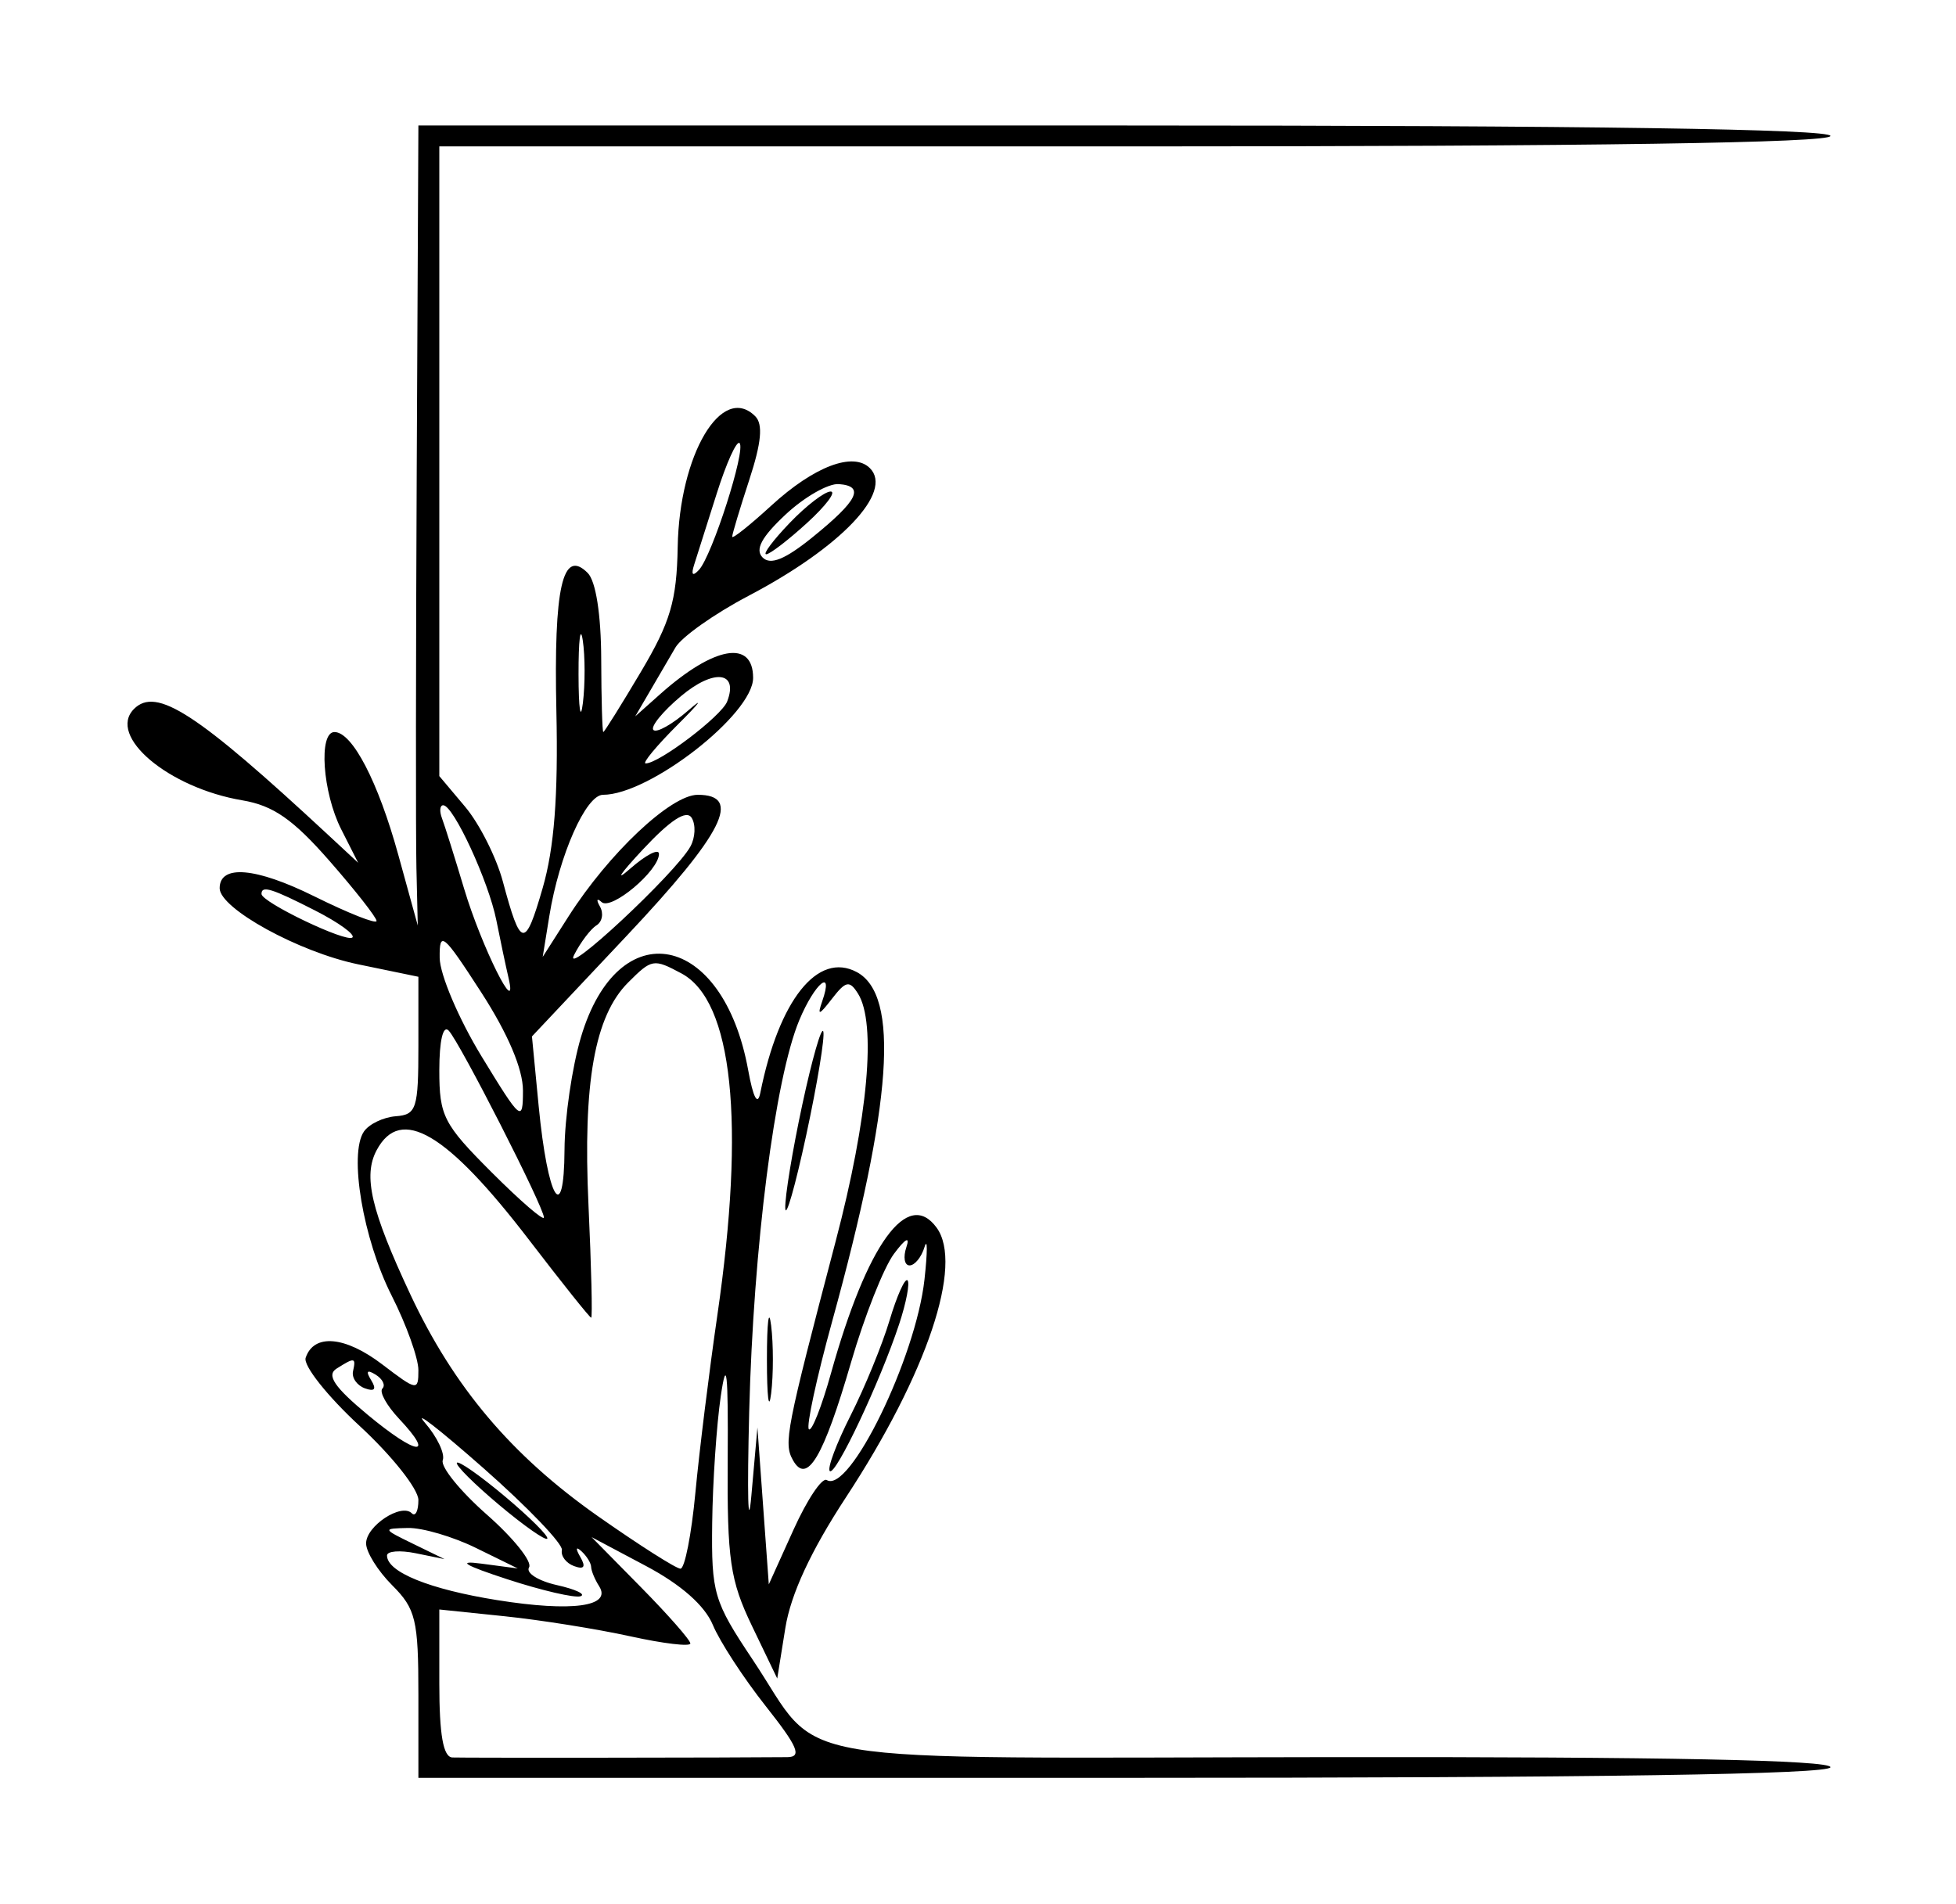
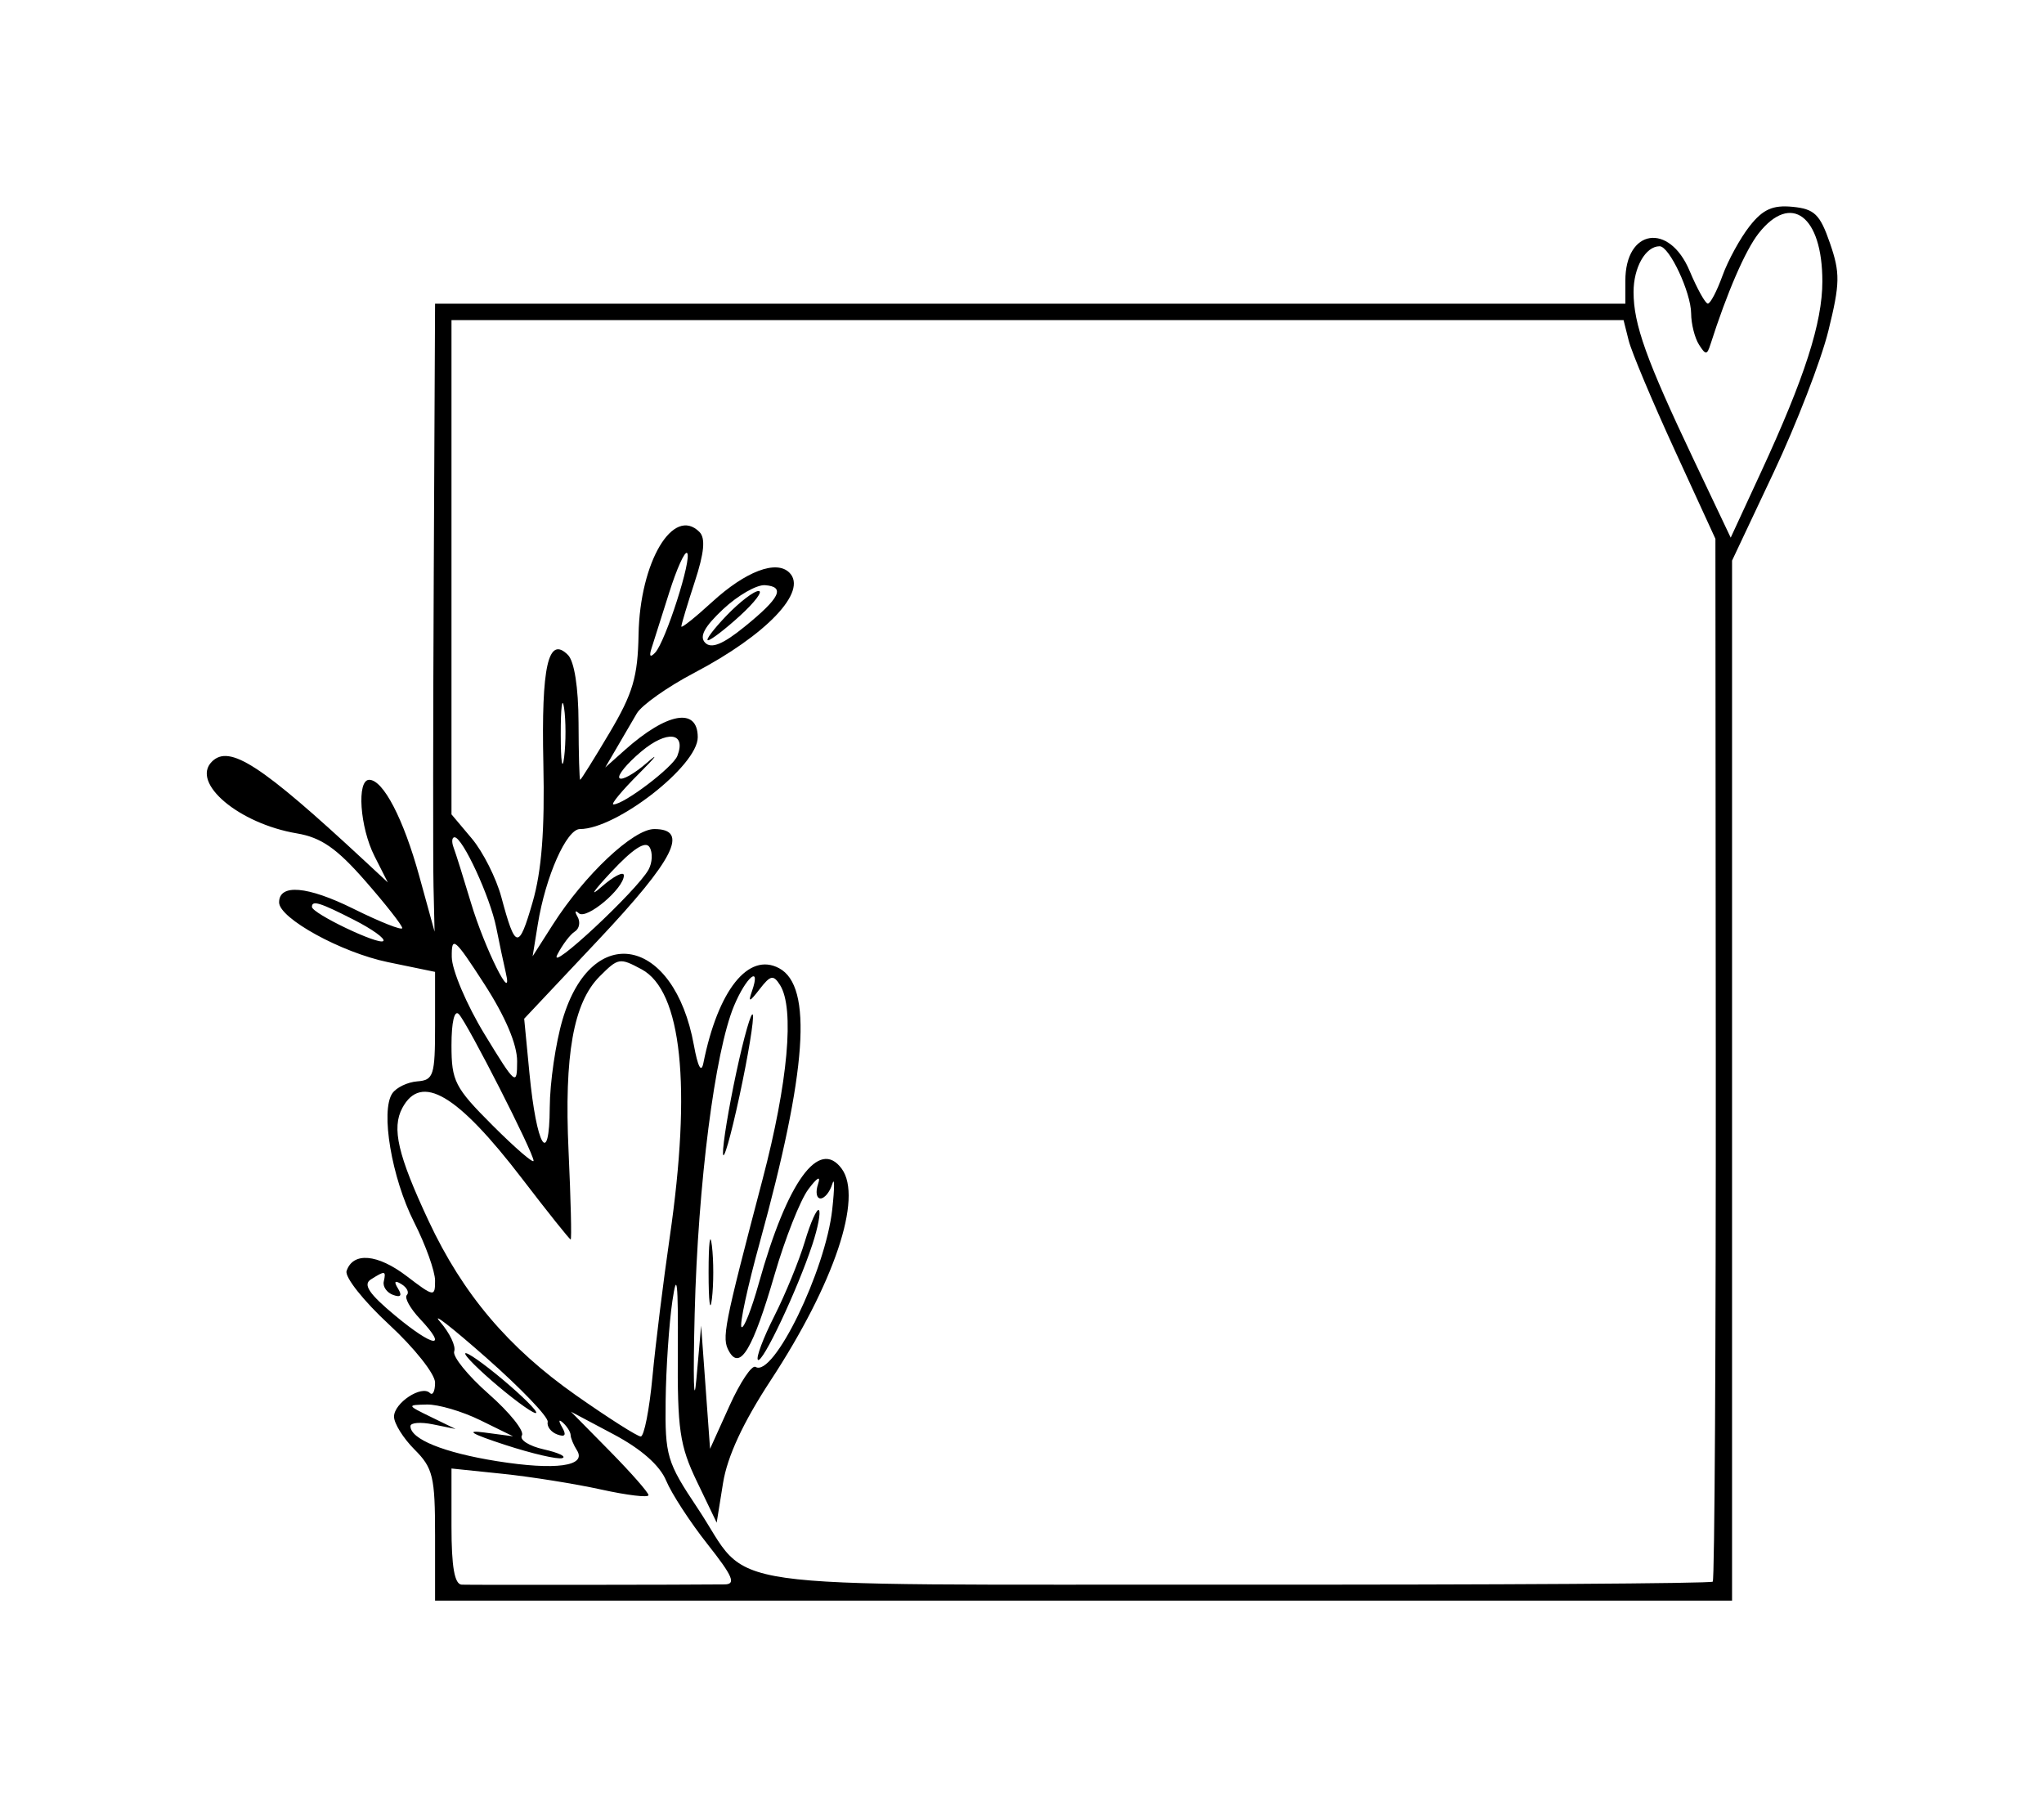
- <svg xmlns="http://www.w3.org/2000/svg" fill="currentColor" vector-effect="non-scaling-stroke" width="187" height="182" viewBox="0 0 187 182" version="1.1">
-   <path d="M 39.841 44.750 C 39.754 62.763, 39.741 79.975, 39.811 83 L 39.940 88.500 38.077 81.738 C 36.154 74.756, 33.682 70, 31.977 70 C 30.437 70, 30.837 75.778, 32.621 79.300 L 34.242 82.500 31.371 79.833 C 18.792 68.150, 14.946 65.654, 12.812 67.788 C 10.223 70.377, 16.096 75.334, 23.165 76.528 C 26.128 77.029, 28.020 78.344, 31.499 82.321 C 33.975 85.150, 36 87.734, 36 88.062 C 36 88.390, 33.319 87.330, 30.043 85.706 C 24.456 82.937, 21 82.642, 21 84.933 C 21 86.875, 28.584 91.042, 34.250 92.212 L 40 93.400 40 99.987 C 40 106.020, 39.818 106.588, 37.840 106.737 C 36.652 106.827, 35.280 107.485, 34.792 108.200 C 33.333 110.337, 34.712 118.498, 37.444 123.889 C 38.850 126.663, 40 129.871, 40 131.018 C 40 133.024, 39.871 133.003, 36.547 130.468 C 32.988 127.753, 30 127.496, 29.221 129.837 C 28.976 130.572, 31.301 133.505, 34.388 136.355 C 37.475 139.204, 40 142.391, 40 143.435 C 40 144.479, 39.716 145.049, 39.369 144.702 C 38.365 143.699, 35 145.916, 35 147.581 C 35 148.411, 36.125 150.216, 37.500 151.591 C 39.748 153.839, 40 154.894, 40 162.045 L 40 170 107.500 170 C 152.622 170, 175 169.663, 175 168.982 C 175 168.305, 159.049 167.983, 127.370 168.019 C 73.249 168.082, 78.854 169.026, 71.948 158.684 C 68.235 153.124, 68.005 152.347, 68.088 145.636 C 68.136 141.711, 68.505 136.250, 68.909 133.500 C 69.464 129.713, 69.625 131.169, 69.571 139.500 C 69.509 149.149, 69.795 151.114, 71.903 155.500 L 74.306 160.500 75.082 155.666 C 75.601 152.436, 77.526 148.288, 80.883 143.166 C 88.633 131.341, 92.130 120.927, 89.540 117.385 C 86.770 113.598, 82.902 118.938, 79.442 131.324 C 78.547 134.527, 77.597 136.931, 77.331 136.665 C 77.065 136.398, 78.068 131.753, 79.561 126.340 C 85.306 105.503, 86.034 95.159, 81.910 92.952 C 78.185 90.958, 74.471 95.610, 72.688 104.500 C 72.433 105.774, 72.011 104.983, 71.528 102.324 C 69.126 89.122, 59.111 87.151, 55.540 99.179 C 54.693 102.030, 53.986 106.869, 53.970 109.932 C 53.929 117.319, 52.360 114.675, 51.499 105.769 L 50.856 99.105 59.928 89.468 C 69.162 79.659, 71.003 76, 66.703 76 C 64.139 76, 58.202 81.593, 54.344 87.643 L 51.884 91.500 52.520 87.575 C 53.461 81.769, 56.017 76, 57.648 76 C 62.099 76, 72 68.287, 72 64.819 C 72 61.130, 68.270 61.783, 63.114 66.375 L 60.729 68.500 62.114 66.128 C 62.876 64.824, 63.982 62.929, 64.572 61.918 C 65.162 60.907, 68.312 58.680, 71.572 56.969 C 80.403 52.334, 85.436 47.036, 83.166 44.766 C 81.575 43.175, 77.832 44.596, 73.741 48.344 C 71.683 50.228, 70 51.569, 70 51.323 C 70 51.077, 70.736 48.625, 71.636 45.874 C 72.797 42.325, 72.962 40.562, 72.203 39.803 C 69.013 36.613, 64.950 43.459, 64.790 52.294 C 64.697 57.448, 64.100 59.475, 61.267 64.250 C 59.390 67.412, 57.775 69.999, 57.678 69.998 C 57.580 69.998, 57.490 66.860, 57.478 63.026 C 57.464 58.754, 56.964 55.564, 56.186 54.786 C 53.784 52.384, 52.930 56.155, 53.192 68 C 53.372 76.122, 52.987 81.090, 51.882 84.911 C 50.190 90.762, 49.792 90.698, 48.075 84.295 C 47.455 81.983, 45.834 78.768, 44.474 77.151 L 42 74.211 42 44.106 L 42 14 108.500 14 C 152.167 14, 175 13.657, 175 13 C 175 12.343, 151.833 12, 107.500 12 L 40 12 39.841 44.750 M 68.524 47.185 C 67.601 50.108, 66.628 53.175, 66.363 54 C 66.053 54.966, 66.215 55.144, 66.818 54.500 C 68.080 53.152, 71.333 42.999, 70.704 42.370 C 70.429 42.095, 69.448 44.262, 68.524 47.185 M 75.106 49.199 C 72.803 51.351, 72.158 52.558, 72.909 53.309 C 73.660 54.060, 75.059 53.493, 77.672 51.377 C 82.026 47.854, 82.707 46.479, 80.195 46.290 C 79.189 46.214, 76.899 47.523, 75.106 49.199 M 75.500 50 C 73.919 51.650, 72.907 53, 73.251 53 C 73.595 53, 75.355 51.650, 77.161 50 C 78.968 48.350, 79.980 47, 79.410 47 C 78.840 47, 77.081 48.350, 75.500 50 M 55.310 64.500 C 55.315 67.800, 55.502 69.029, 55.725 67.232 C 55.947 65.435, 55.943 62.735, 55.715 61.232 C 55.486 59.729, 55.304 61.200, 55.310 64.500 M 65.101 66.568 C 63.349 68.043, 62.164 69.498, 62.468 69.802 C 62.772 70.105, 64.275 69.262, 65.808 67.927 C 67.341 66.592, 66.904 67.188, 64.836 69.250 C 62.769 71.313, 61.370 73, 61.727 73 C 63.014 73, 68.981 68.468, 69.517 67.083 C 70.632 64.202, 68.245 63.923, 65.101 66.568 M 42.257 78.250 C 42.517 78.938, 43.470 81.975, 44.377 85 C 46.035 90.533, 49.586 97.652, 48.616 93.500 C 48.359 92.400, 47.836 89.925, 47.453 88 C 46.711 84.273, 43.352 77, 42.373 77 C 42.050 77, 41.998 77.563, 42.257 78.250 M 61.446 81.244 C 59.276 83.570, 58.737 84.388, 60.250 83.062 C 61.763 81.736, 63 81.101, 63 81.651 C 63 83.256, 58.433 87.092, 57.515 86.259 C 57.056 85.842, 56.984 86.031, 57.356 86.681 C 57.728 87.330, 57.578 88.143, 57.022 88.487 C 56.466 88.830, 55.506 90.099, 54.889 91.306 C 53.672 93.684, 64.593 83.506, 66.004 80.946 C 66.475 80.091, 66.530 78.857, 66.126 78.204 C 65.631 77.403, 64.102 78.397, 61.446 81.244 M 25 85.480 C 25 86.276, 33.155 90.178, 33.694 89.640 C 33.969 89.365, 32.368 88.208, 30.137 87.070 C 25.972 84.945, 25 84.644, 25 85.480 M 42.035 91.595 C 42.055 93.193, 43.853 97.425, 46.032 101 C 49.814 107.205, 49.994 107.354, 49.997 104.284 C 49.999 102.226, 48.559 98.839, 46 94.879 C 42.362 89.250, 42.003 88.953, 42.035 91.595 M 60.053 93.947 C 56.851 97.149, 55.718 103.517, 56.262 115.250 C 56.535 121.162, 56.651 126, 56.518 126 C 56.386 126, 53.724 122.666, 50.603 118.592 C 42.718 108.298, 38.305 105.693, 36.011 109.979 C 34.697 112.435, 35.464 115.726, 39.221 123.754 C 43.378 132.636, 48.916 139.187, 57.163 144.978 C 61.096 147.740, 64.647 150, 65.055 150 C 65.463 150, 66.105 146.738, 66.480 142.750 C 66.856 138.762, 67.802 131.115, 68.582 125.757 C 71.269 107.293, 70.052 95.704, 65.150 93.080 C 62.483 91.653, 62.319 91.681, 60.053 93.947 M 76.418 97.541 C 74.084 103.128, 72.027 119.210, 71.626 135 C 71.424 142.975, 71.518 146.575, 71.835 143 L 72.412 136.500 72.956 144 L 73.500 151.500 75.867 146.264 C 77.169 143.383, 78.597 141.251, 79.041 141.525 C 81.210 142.866, 87.558 129.831, 88.384 122.342 C 88.677 119.679, 88.678 118.287, 88.385 119.250 C 88.093 120.213, 87.450 121, 86.958 121 C 86.466 121, 86.329 120.213, 86.654 119.250 C 87.018 118.176, 86.558 118.426, 85.464 119.896 C 84.484 121.213, 82.639 125.880, 81.364 130.266 C 78.717 139.370, 77.147 142.014, 75.807 139.620 C 74.902 138.003, 75.145 136.757, 79.895 118.682 C 82.996 106.882, 83.810 97.829, 82.024 95.005 C 81.213 93.722, 80.860 93.793, 79.537 95.505 C 78.298 97.108, 78.115 97.157, 78.605 95.750 C 79.745 92.476, 77.905 93.984, 76.418 97.541 M 42 102.348 C 42 106.711, 42.404 107.499, 47 112.095 C 49.750 114.845, 52 116.788, 52 116.414 C 52 115.440, 43.974 99.689, 42.898 98.550 C 42.360 97.981, 42 99.504, 42 102.348 M 76.702 105.627 C 75.766 109.982, 75.034 114.435, 75.074 115.523 C 75.115 116.610, 76.019 113.460, 77.082 108.523 C 78.145 103.586, 78.878 99.133, 78.709 98.628 C 78.541 98.122, 77.637 101.272, 76.702 105.627 M 85.048 126.244 C 84.348 128.585, 82.670 132.682, 81.320 135.349 C 79.970 138.017, 79.075 140.408, 79.330 140.663 C 79.864 141.198, 84.136 132.147, 85.965 126.607 C 86.644 124.549, 87.002 122.668, 86.760 122.427 C 86.518 122.185, 85.748 123.903, 85.048 126.244 M 73.320 130 C 73.320 133.575, 73.502 135.037, 73.723 133.250 C 73.945 131.463, 73.945 128.537, 73.723 126.750 C 73.502 124.963, 73.320 126.425, 73.320 130 M 32.175 130.870 C 31.191 131.494, 31.958 132.630, 35.159 135.289 C 39.836 139.174, 41.671 139.408, 38.161 135.672 C 36.963 134.396, 36.241 133.093, 36.557 132.776 C 36.874 132.459, 36.584 131.861, 35.912 131.446 C 35.088 130.936, 34.949 131.108, 35.485 131.975 C 36.017 132.837, 35.821 133.093, 34.889 132.755 C 34.125 132.477, 33.612 131.744, 33.750 131.125 C 34.046 129.792, 33.911 129.770, 32.175 130.870 M 40.623 136.043 C 41.790 137.394, 42.559 139.007, 42.330 139.628 C 42.102 140.248, 43.999 142.589, 46.545 144.831 C 49.092 147.073, 50.907 149.341, 50.579 149.872 C 50.251 150.403, 51.449 151.166, 53.241 151.569 C 55.034 151.971, 56.050 152.451, 55.500 152.636 C 54.950 152.820, 51.800 152.089, 48.500 151.011 C 44.418 149.677, 43.619 149.198, 46 149.514 L 49.500 149.977 45.500 148.015 C 43.300 146.935, 40.375 146.077, 39 146.107 C 36.547 146.161, 36.556 146.190, 39.500 147.624 L 42.500 149.086 39.750 148.524 C 38.237 148.215, 37 148.312, 37 148.740 C 37 150.326, 41.067 151.972, 47.541 153.007 C 54.685 154.148, 58.518 153.625, 57.280 151.678 C 56.868 151.030, 56.524 150.200, 56.515 149.833 C 56.507 149.467, 56.090 148.792, 55.590 148.333 C 55.052 147.841, 55.007 148.065, 55.479 148.880 C 56.029 149.829, 55.845 150.102, 54.889 149.755 C 54.125 149.477, 53.598 148.786, 53.719 148.219 C 53.839 147.653, 50.464 144.128, 46.219 140.387 C 41.973 136.647, 39.455 134.692, 40.623 136.043 M 43.904 140.307 C 44.676 141.280, 47.151 143.512, 49.404 145.269 C 51.657 147.025, 52.868 147.666, 52.096 146.693 C 51.324 145.720, 48.849 143.488, 46.596 141.731 C 44.343 139.975, 43.132 139.334, 43.904 140.307 M 61.278 151.774 C 63.875 154.411, 66 156.830, 66 157.150 C 66 157.470, 63.413 157.162, 60.250 156.465 C 57.087 155.768, 51.688 154.906, 48.250 154.549 L 42 153.901 42 160.950 C 42 165.896, 42.373 168.015, 43.250 168.052 C 44.373 168.098, 70.921 168.073, 75.273 168.021 C 76.693 168.004, 76.279 167.030, 73.200 163.134 C 71.084 160.457, 68.813 156.970, 68.153 155.384 C 67.378 153.521, 65.112 151.523, 61.754 149.740 L 56.556 146.980 61.278 151.774" stroke="none" fill="currentColor" fill-rule="evenodd" />
+ <svg xmlns="http://www.w3.org/2000/svg" fill="currentColor" vector-effect="non-scaling-stroke" width="249" height="220" viewBox="0 0 249 220" version="1.1">
+   <path d="M 213.145 27.543 C 211.998 29.001, 210.505 31.726, 209.829 33.597 C 209.152 35.469, 208.351 36.995, 208.049 36.990 C 207.747 36.984, 206.746 35.184, 205.824 32.990 C 203.337 27.067, 198 27.892, 198 34.200 L 198 37 125.500 37 L 53 37 52.841 69.750 C 52.754 87.763, 52.741 104.975, 52.811 108 L 52.940 113.500 51.077 106.738 C 49.154 99.756, 46.682 95, 44.977 95 C 43.437 95, 43.837 100.778, 45.621 104.300 L 47.242 107.500 44.371 104.833 C 31.792 93.150, 27.946 90.654, 25.812 92.788 C 23.223 95.377, 29.096 100.334, 36.165 101.528 C 39.128 102.029, 41.020 103.344, 44.499 107.321 C 46.975 110.150, 49 112.734, 49 113.062 C 49 113.390, 46.319 112.330, 43.043 110.706 C 37.456 107.937, 34 107.642, 34 109.933 C 34 111.875, 41.584 116.042, 47.250 117.212 L 53 118.400 53 124.987 C 53 131.020, 52.818 131.588, 50.840 131.737 C 49.652 131.827, 48.280 132.485, 47.792 133.200 C 46.333 135.337, 47.712 143.498, 50.444 148.889 C 51.850 151.663, 53 154.871, 53 156.018 C 53 158.024, 52.871 158.003, 49.547 155.468 C 45.988 152.753, 43 152.496, 42.221 154.837 C 41.976 155.572, 44.301 158.505, 47.388 161.355 C 50.475 164.204, 53 167.391, 53 168.435 C 53 169.479, 52.716 170.049, 52.369 169.702 C 51.365 168.699, 48 170.916, 48 172.581 C 48 173.411, 49.125 175.216, 50.500 176.591 C 52.748 178.839, 53 179.894, 53 187.045 L 53 195 132 195 L 211 195 211 131.647 L 211 68.295 216.059 57.571 C 218.841 51.673, 221.845 43.899, 222.734 40.296 C 224.157 34.527, 224.180 33.253, 222.925 29.622 C 221.709 26.104, 221.041 25.455, 218.366 25.195 C 215.954 24.961, 214.750 25.502, 213.145 27.543 M 214.237 28.426 C 212.624 30.476, 210.385 35.639, 208.363 41.972 C 207.949 43.268, 207.781 43.268, 206.962 41.972 C 206.450 41.162, 206.024 39.465, 206.015 38.200 C 205.998 35.620, 203.366 30, 202.174 30 C 200.465 30, 199 32.573, 199 35.574 C 199 39.509, 200.557 43.850, 206.325 56 L 210.835 65.500 214.533 57.500 C 219.848 46, 222 39.308, 222 34.278 C 222 26.293, 218.180 23.414, 214.237 28.426 M 55 69.106 L 55 99.211 57.474 102.151 C 58.834 103.768, 60.455 106.983, 61.075 109.295 C 62.792 115.698, 63.190 115.762, 64.882 109.911 C 65.987 106.090, 66.372 101.122, 66.192 93 C 65.930 81.155, 66.784 77.384, 69.186 79.786 C 69.964 80.564, 70.464 83.754, 70.478 88.026 C 70.490 91.860, 70.580 94.998, 70.678 94.998 C 70.775 94.999, 72.390 92.413, 74.267 89.250 C 77.100 84.475, 77.697 82.448, 77.790 77.294 C 77.950 68.459, 82.013 61.613, 85.203 64.803 C 85.962 65.562, 85.797 67.325, 84.636 70.874 C 83.736 73.625, 83 76.077, 83 76.323 C 83 76.569, 84.683 75.228, 86.741 73.344 C 90.832 69.596, 94.575 68.175, 96.166 69.766 C 98.436 72.036, 93.403 77.334, 84.572 81.969 C 81.312 83.680, 78.162 85.907, 77.572 86.918 C 76.982 87.929, 75.876 89.824, 75.114 91.128 L 73.729 93.500 76.114 91.375 C 81.270 86.783, 85 86.130, 85 89.819 C 85 93.287, 75.099 101, 70.648 101 C 69.017 101, 66.461 106.769, 65.520 112.575 L 64.884 116.500 67.344 112.643 C 71.202 106.593, 77.139 101, 79.703 101 C 84.003 101, 82.162 104.659, 72.928 114.468 L 63.856 124.105 64.499 130.769 C 65.360 139.675, 66.929 142.319, 66.970 134.932 C 66.986 131.869, 67.693 127.030, 68.540 124.179 C 72.111 112.151, 82.126 114.122, 84.528 127.324 C 85.011 129.983, 85.433 130.774, 85.688 129.500 C 87.471 120.610, 91.185 115.958, 94.910 117.952 C 99.034 120.159, 98.306 130.503, 92.561 151.340 C 91.068 156.753, 90.065 161.398, 90.331 161.665 C 90.597 161.931, 91.547 159.527, 92.442 156.324 C 95.902 143.938, 99.770 138.598, 102.540 142.385 C 105.130 145.927, 101.633 156.341, 93.883 168.166 C 90.526 173.288, 88.601 177.436, 88.082 180.666 L 87.306 185.500 84.903 180.500 C 82.795 176.114, 82.509 174.149, 82.571 164.500 C 82.625 156.169, 82.464 154.713, 81.909 158.500 C 81.505 161.250, 81.136 166.711, 81.088 170.636 C 81.005 177.347, 81.235 178.124, 84.948 183.684 C 91.833 193.995, 84.877 193, 150.452 193.050 C 182.235 193.074, 208.423 192.910, 208.648 192.685 C 208.873 192.460, 209.038 163.783, 209.015 128.959 L 208.972 65.641 204.004 54.817 C 201.272 48.864, 198.754 42.869, 198.410 41.496 L 197.783 39 126.392 39 L 55 39 55 69.106 M 81.524 72.185 C 80.601 75.108, 79.628 78.175, 79.363 79 C 79.053 79.966, 79.215 80.144, 79.818 79.500 C 81.080 78.152, 84.333 67.999, 83.704 67.370 C 83.429 67.095, 82.448 69.262, 81.524 72.185 M 88.106 74.199 C 85.803 76.351, 85.158 77.558, 85.909 78.309 C 86.660 79.060, 88.059 78.493, 90.672 76.377 C 95.026 72.854, 95.707 71.479, 93.195 71.290 C 92.189 71.214, 89.899 72.523, 88.106 74.199 M 88.500 75 C 86.919 76.650, 85.907 78, 86.251 78 C 86.595 78, 88.355 76.650, 90.161 75 C 91.968 73.350, 92.980 72, 92.410 72 C 91.840 72, 90.081 73.350, 88.500 75 M 68.310 89.500 C 68.315 92.800, 68.502 94.029, 68.725 92.232 C 68.947 90.435, 68.943 87.735, 68.715 86.232 C 68.486 84.729, 68.304 86.200, 68.310 89.500 M 78.101 91.568 C 76.349 93.043, 75.164 94.498, 75.468 94.802 C 75.772 95.105, 77.275 94.262, 78.808 92.927 C 80.341 91.592, 79.904 92.188, 77.836 94.250 C 75.769 96.313, 74.370 98, 74.727 98 C 76.014 98, 81.981 93.468, 82.517 92.083 C 83.632 89.202, 81.245 88.923, 78.101 91.568 M 55.257 103.250 C 55.517 103.938, 56.470 106.975, 57.377 110 C 59.035 115.533, 62.586 122.652, 61.616 118.500 C 61.359 117.400, 60.836 114.925, 60.453 113 C 59.711 109.273, 56.352 102, 55.373 102 C 55.050 102, 54.998 102.563, 55.257 103.250 M 74.446 106.244 C 72.276 108.570, 71.737 109.388, 73.250 108.062 C 74.763 106.736, 76 106.101, 76 106.651 C 76 108.256, 71.433 112.092, 70.515 111.259 C 70.056 110.842, 69.984 111.031, 70.356 111.681 C 70.728 112.330, 70.578 113.143, 70.022 113.487 C 69.466 113.830, 68.506 115.099, 67.889 116.306 C 66.672 118.684, 77.593 108.506, 79.004 105.946 C 79.475 105.091, 79.530 103.857, 79.126 103.204 C 78.631 102.403, 77.102 103.397, 74.446 106.244 M 38 110.480 C 38 111.276, 46.155 115.178, 46.694 114.640 C 46.969 114.365, 45.368 113.208, 43.137 112.070 C 38.972 109.945, 38 109.644, 38 110.480 M 55.035 116.595 C 55.055 118.193, 56.853 122.425, 59.032 126 C 62.814 132.205, 62.994 132.354, 62.997 129.284 C 62.999 127.226, 61.559 123.839, 59 119.879 C 55.362 114.250, 55.003 113.953, 55.035 116.595 M 73.053 118.947 C 69.851 122.149, 68.718 128.517, 69.262 140.250 C 69.535 146.162, 69.651 151, 69.518 151 C 69.386 151, 66.724 147.666, 63.603 143.592 C 55.718 133.298, 51.305 130.693, 49.011 134.979 C 47.697 137.435, 48.464 140.726, 52.221 148.754 C 56.378 157.636, 61.916 164.187, 70.163 169.978 C 74.096 172.740, 77.647 175, 78.055 175 C 78.463 175, 79.105 171.738, 79.480 167.750 C 79.856 163.762, 80.802 156.115, 81.582 150.757 C 84.269 132.293, 83.052 120.704, 78.150 118.080 C 75.483 116.653, 75.319 116.681, 73.053 118.947 M 89.418 122.541 C 87.084 128.128, 85.027 144.210, 84.626 160 C 84.424 167.975, 84.518 171.575, 84.835 168 L 85.412 161.500 85.956 169 L 86.500 176.500 88.867 171.264 C 90.169 168.383, 91.597 166.251, 92.041 166.525 C 94.210 167.866, 100.558 154.831, 101.384 147.342 C 101.677 144.679, 101.678 143.287, 101.385 144.250 C 101.093 145.213, 100.450 146, 99.958 146 C 99.466 146, 99.329 145.213, 99.654 144.250 C 100.018 143.176, 99.558 143.426, 98.464 144.896 C 97.484 146.213, 95.639 150.880, 94.364 155.266 C 91.717 164.370, 90.147 167.014, 88.807 164.620 C 87.902 163.003, 88.145 161.757, 92.895 143.682 C 95.996 131.882, 96.810 122.829, 95.024 120.005 C 94.213 118.722, 93.860 118.793, 92.537 120.505 C 91.298 122.108, 91.115 122.157, 91.605 120.750 C 92.745 117.476, 90.905 118.984, 89.418 122.541 M 55 127.348 C 55 131.711, 55.404 132.499, 60 137.095 C 62.750 139.845, 65 141.788, 65 141.414 C 65 140.440, 56.974 124.689, 55.898 123.550 C 55.360 122.981, 55 124.504, 55 127.348 M 89.702 130.627 C 88.766 134.982, 88.034 139.435, 88.074 140.523 C 88.115 141.610, 89.019 138.460, 90.082 133.523 C 91.145 128.586, 91.878 124.133, 91.709 123.628 C 91.541 123.122, 90.637 126.272, 89.702 130.627 M 98.048 151.244 C 97.348 153.585, 95.670 157.682, 94.320 160.349 C 92.970 163.017, 92.075 165.408, 92.330 165.663 C 92.864 166.198, 97.136 157.147, 98.965 151.607 C 99.644 149.549, 100.002 147.668, 99.760 147.427 C 99.518 147.185, 98.748 148.903, 98.048 151.244 M 86.320 155 C 86.320 158.575, 86.502 160.037, 86.723 158.250 C 86.945 156.463, 86.945 153.537, 86.723 151.750 C 86.502 149.963, 86.320 151.425, 86.320 155 M 45.175 155.870 C 44.191 156.494, 44.958 157.630, 48.159 160.289 C 52.836 164.174, 54.671 164.408, 51.161 160.672 C 49.963 159.396, 49.241 158.093, 49.557 157.776 C 49.874 157.459, 49.584 156.861, 48.912 156.446 C 48.088 155.936, 47.949 156.108, 48.485 156.975 C 49.017 157.837, 48.821 158.093, 47.889 157.755 C 47.125 157.477, 46.612 156.744, 46.750 156.125 C 47.046 154.792, 46.911 154.770, 45.175 155.870 M 53.623 161.043 C 54.790 162.394, 55.559 164.007, 55.330 164.628 C 55.102 165.248, 56.999 167.589, 59.545 169.831 C 62.092 172.073, 63.907 174.341, 63.579 174.872 C 63.251 175.403, 64.449 176.166, 66.241 176.569 C 68.034 176.971, 69.050 177.451, 68.500 177.636 C 67.950 177.820, 64.800 177.089, 61.500 176.011 C 57.418 174.677, 56.619 174.198, 59 174.514 L 62.500 174.977 58.500 173.015 C 56.300 171.935, 53.375 171.077, 52 171.107 C 49.547 171.161, 49.556 171.190, 52.500 172.624 L 55.500 174.086 52.750 173.524 C 51.237 173.215, 50 173.312, 50 173.740 C 50 175.326, 54.067 176.972, 60.541 178.007 C 67.685 179.148, 71.518 178.625, 70.280 176.678 C 69.868 176.030, 69.524 175.200, 69.515 174.833 C 69.507 174.467, 69.090 173.792, 68.590 173.333 C 68.052 172.841, 68.007 173.065, 68.479 173.880 C 69.029 174.829, 68.845 175.102, 67.889 174.755 C 67.125 174.477, 66.598 173.786, 66.719 173.219 C 66.839 172.653, 63.464 169.128, 59.219 165.387 C 54.973 161.647, 52.455 159.692, 53.623 161.043 M 56.904 165.307 C 57.676 166.280, 60.151 168.512, 62.404 170.269 C 64.657 172.025, 65.868 172.666, 65.096 171.693 C 64.324 170.720, 61.849 168.488, 59.596 166.731 C 57.343 164.975, 56.132 164.334, 56.904 165.307 M 74.278 176.774 C 76.875 179.411, 79 181.830, 79 182.150 C 79 182.470, 76.412 182.162, 73.250 181.465 C 70.088 180.768, 64.688 179.906, 61.250 179.549 L 55 178.901 55 185.950 C 55 190.896, 55.373 193.015, 56.250 193.052 C 57.373 193.098, 83.921 193.073, 88.273 193.021 C 89.693 193.004, 89.279 192.030, 86.200 188.134 C 84.084 185.457, 81.813 181.970, 81.153 180.384 C 80.378 178.521, 78.112 176.523, 74.754 174.740 L 69.556 171.980 74.278 176.774" stroke="none" fill="currentColor" fill-rule="evenodd" />
</svg>
